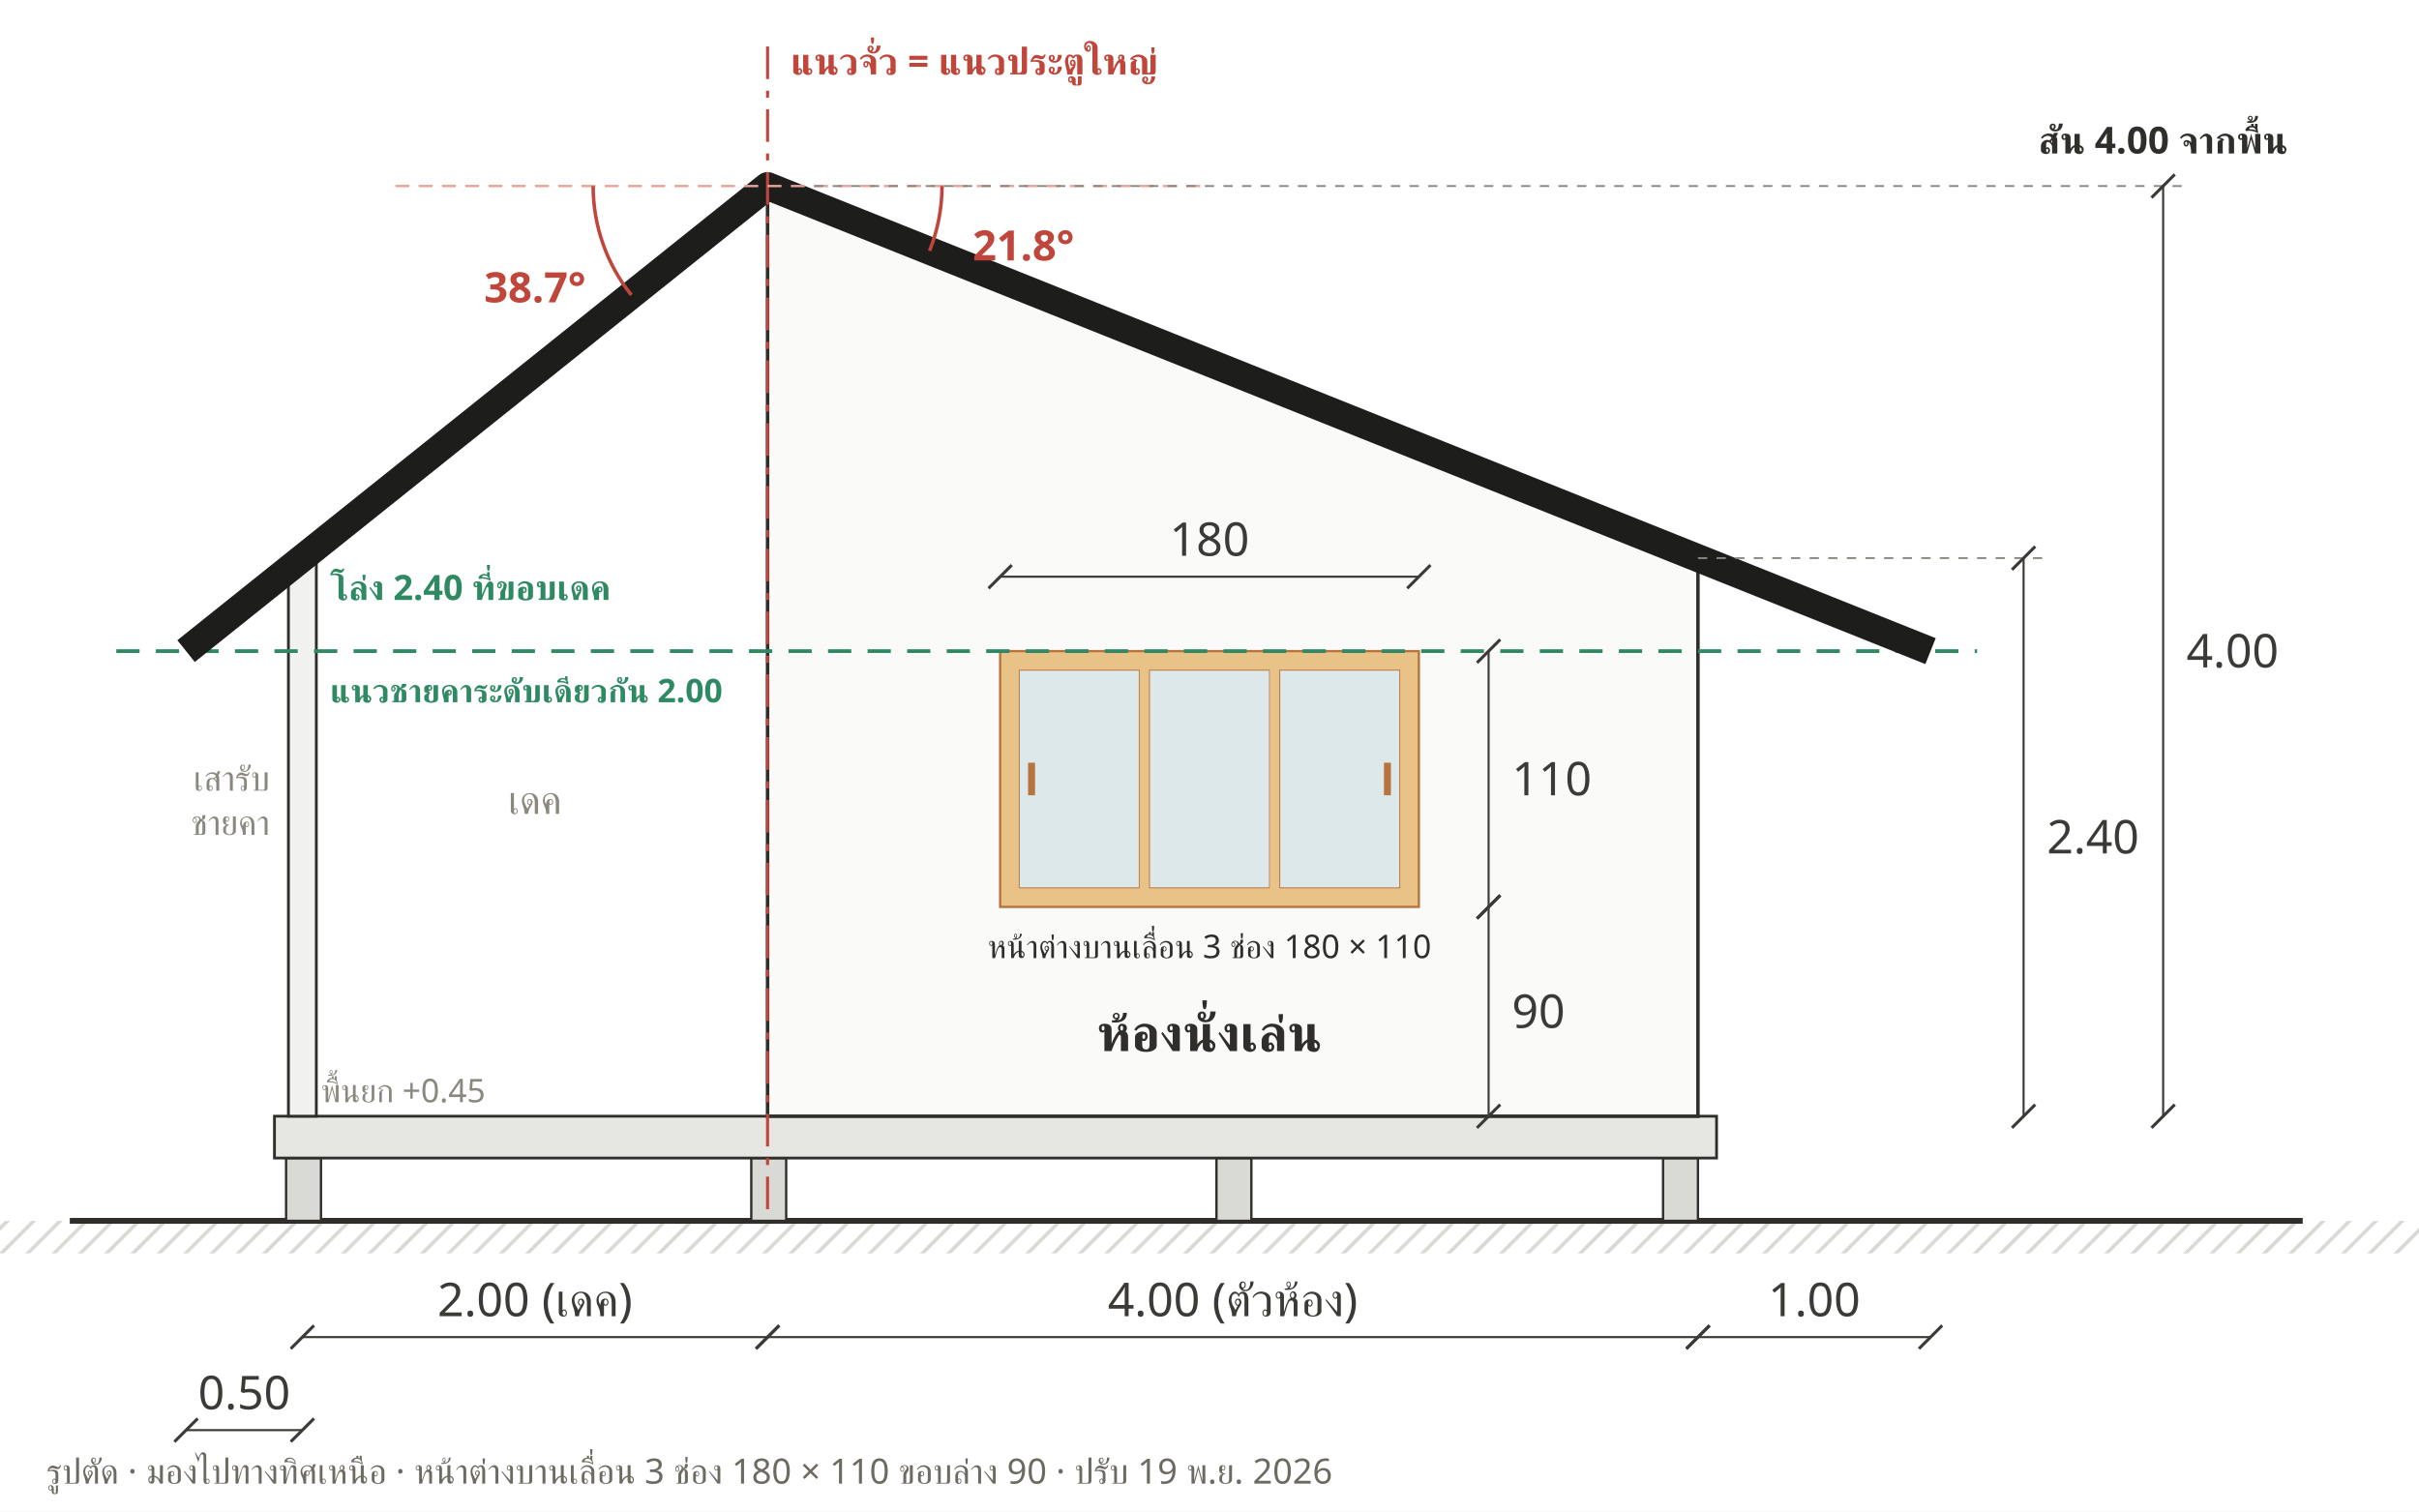
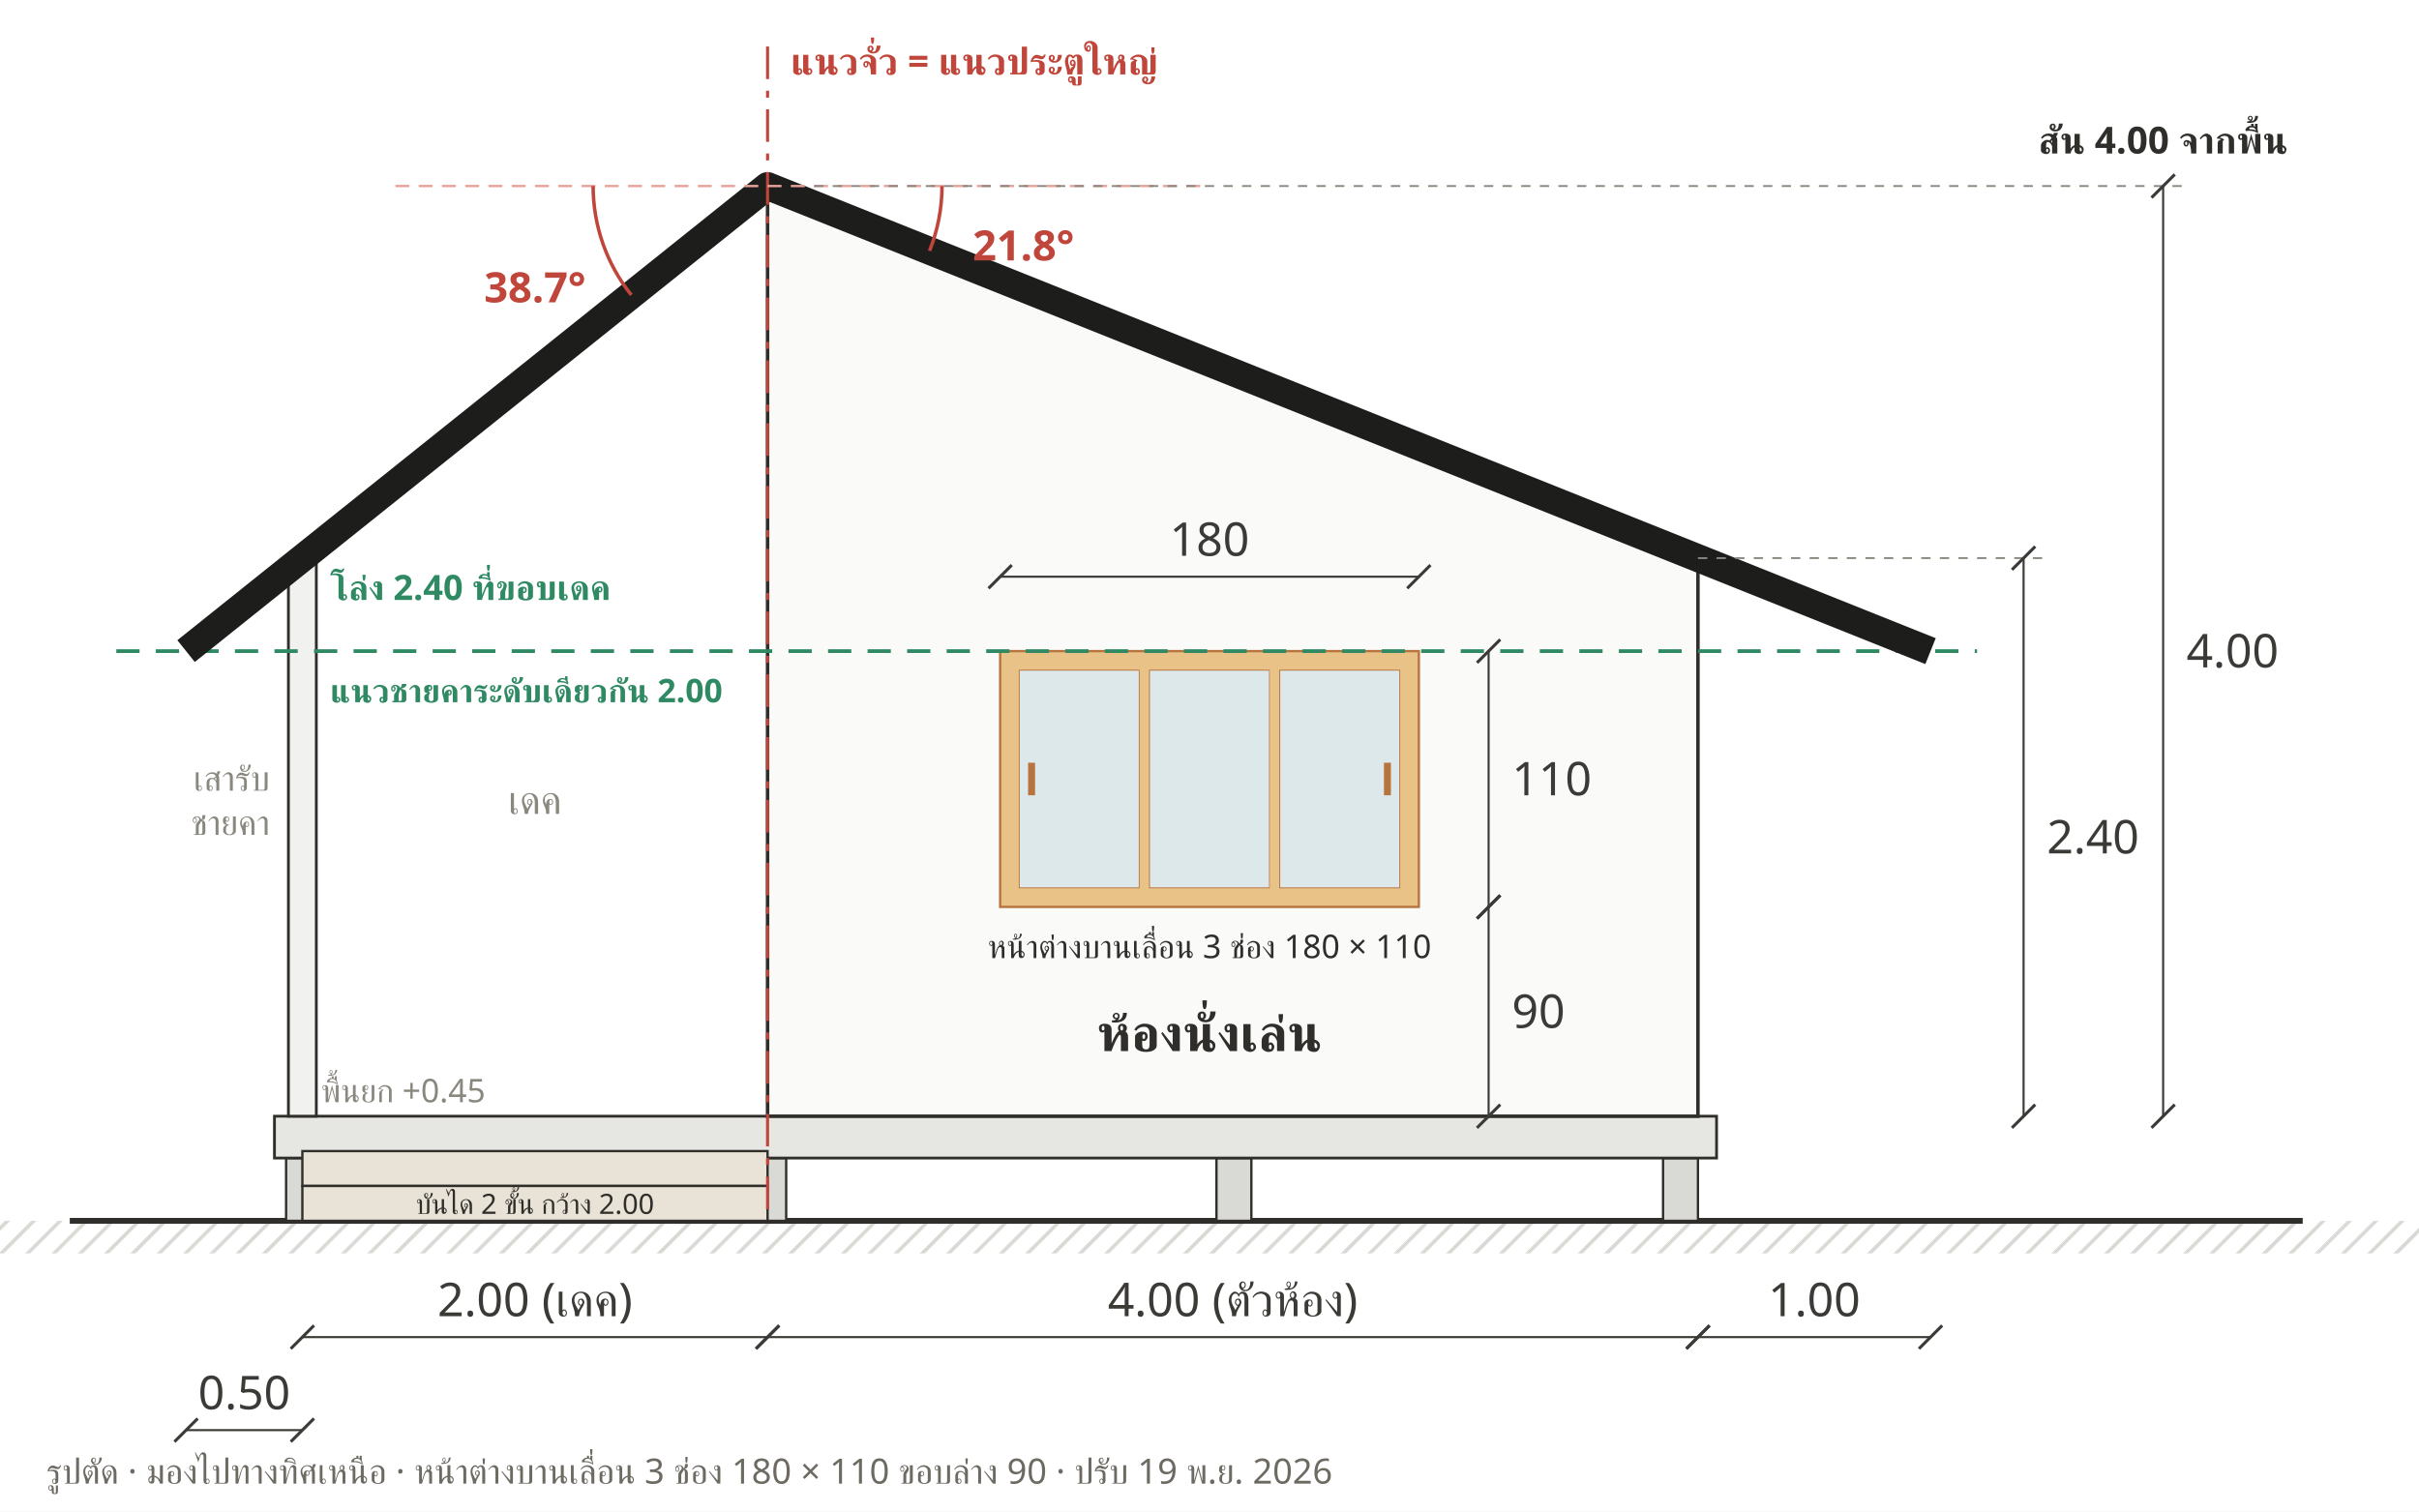
<svg xmlns="http://www.w3.org/2000/svg" viewBox="-330 -480 1040 650" width="1040" height="650" font-family="Leelawadee UI, Tahoma, sans-serif">
  <defs>
    <pattern id="ground" width="8" height="8" patternUnits="userSpaceOnUse" patternTransform="rotate(45)">
      <line x1="0" y1="0" x2="0" y2="8" stroke="#d4d4d0" stroke-width="3" />
    </pattern>
  </defs>
  <rect x="-330" y="-480" width="1040" height="650" fill="#ffffff" />
  <rect x="-330" y="45" width="1040" height="14" fill="url(#ground)" />
  <line x1="-300" y1="45" x2="660" y2="45" stroke="#2f2e2b" stroke-width="2.5" />
  <rect x="-207" y="18" width="15" height="27" fill="#d9d9d6" stroke="#2f2e2b" stroke-width="1" />
  <rect x="-7" y="18" width="15" height="27" fill="#d9d9d6" stroke="#2f2e2b" stroke-width="1" />
  <rect x="193" y="18" width="15" height="27" fill="#d9d9d6" stroke="#2f2e2b" stroke-width="1" />
  <rect x="385" y="18" width="15" height="27" fill="#d9d9d6" stroke="#2f2e2b" stroke-width="1" />
  <rect x="-212" y="0" width="620" height="18" fill="#e6e6e3" stroke="#2f2e2b" stroke-width="1.2" />
+   <rect x="-200" y="15" width="200" height="15" fill="#e9e2d6" stroke="#2f2e2b" stroke-width="1" />
+   <rect x="-200" y="30" width="200" height="15" fill="#e9e2d6" stroke="#2f2e2b" stroke-width="1" />
+   <text x="-100" y="42" font-size="12" font-weight="400" text-anchor="middle" fill="#2f2e2b">บันได 2 ขั้น กว้าง 2.00</text>
  <path d="M0 0 V-400 L400 -240 V0 Z" fill="#fafaf9" stroke="#2f2e2b" stroke-width="1.5" />
  <rect x="-206" y="-240" width="12" height="240" fill="#f1f1ef" stroke="#2f2e2b" stroke-width="1.2" />
  <rect x="100" y="-200" width="180" height="110" fill="#e8c287" stroke="#b8743f" stroke-width="1" />
  <rect x="108" y="-192" width="52" height="94" fill="#dde8ea" stroke="#b8743f" stroke-width="0.8" />
  <rect x="106" y="-194" width="56" height="98" fill="none" stroke="#e8c287" stroke-width="4" />
  <rect x="164" y="-192" width="52" height="94" fill="#dde8ea" stroke="#b8743f" stroke-width="0.8" />
  <rect x="162" y="-194" width="56" height="98" fill="none" stroke="#e8c287" stroke-width="4" />
  <rect x="220" y="-192" width="52" height="94" fill="#dde8ea" stroke="#b8743f" stroke-width="0.8" />
  <rect x="218" y="-194" width="56" height="98" fill="none" stroke="#e8c287" stroke-width="4" />
  <rect x="112" y="-152" width="3" height="14" fill="#b8743f" />
  <rect x="265" y="-152" width="3" height="14" fill="#b8743f" />
  <text x="190" y="-68" font-size="14" font-weight="400" text-anchor="middle" fill="#2f2e2b">หน้าต่างบานเลื่อน 3 ช่อง 180 × 110</text>
  <text x="190" y="-28" font-size="22" font-weight="600" text-anchor="middle" fill="#2f2e2b">ห้องนั่งเล่น</text>
  <g>
    <line x1="100" y1="-232" x2="280" y2="-232" stroke="#3b3a36" stroke-width="0.9" />
    <line x1="95" y1="-227" x2="105" y2="-237" stroke="#3b3a36" stroke-width="1.3" />
    <line x1="275" y1="-227" x2="285" y2="-237" stroke="#3b3a36" stroke-width="1.3" />
    <text x="190" y="-241" font-size="20" font-weight="500" text-anchor="middle" fill="#3b3a36">180</text>
  </g>
  <g>
    <line x1="310" y1="-200" x2="310" y2="-90" stroke="#3b3a36" stroke-width="0.9" />
    <line x1="305" y1="-195" x2="315" y2="-205" stroke="#3b3a36" stroke-width="1.3" />
    <line x1="305" y1="-85" x2="315" y2="-95" stroke="#3b3a36" stroke-width="1.3" />
    <text x="320" y="-138" font-size="20" font-weight="500" text-anchor="start" fill="#3b3a36">110</text>
  </g>
  <g>
    <line x1="310" y1="-90" x2="310" y2="0" stroke="#3b3a36" stroke-width="0.9" />
    <line x1="305" y1="-85" x2="315" y2="-95" stroke="#3b3a36" stroke-width="1.3" />
    <line x1="305" y1="5" x2="315" y2="-5" stroke="#3b3a36" stroke-width="1.3" />
    <text x="320" y="-38" font-size="20" font-weight="500" text-anchor="start" fill="#3b3a36">90</text>
  </g>
  <line x1="-280" y1="-200" x2="520" y2="-200" stroke="#2f8a63" stroke-width="1.6" stroke-dasharray="10 7" />
  <text x="-188" y="-178" font-size="14" font-weight="600" text-anchor="start" fill="#2f8a63">แนวชายคาระดับเดียวกัน 2.00</text>
  <text x="-188" y="-222" font-size="15" font-weight="600" text-anchor="start" fill="#2f8a63">โล่ง 2.40 ที่ขอบเดค</text>
  <path d="M-250 -200 L0 -400 L500 -200" fill="none" stroke="#1d1d1b" stroke-width="12" stroke-linejoin="round" />
  <line x1="0" y1="-460" x2="0" y2="40" stroke="#c0453a" stroke-width="1.3" stroke-dasharray="14 5 3 5" />
  <text x="10" y="-448" font-size="16" font-weight="600" text-anchor="start" fill="#c0453a">แนวจั่ว = แนวประตูใหญ่</text>
  <line x1="-160" y1="-400" x2="190" y2="-400" stroke="#e7a39b" stroke-width="1" stroke-dasharray="6 4" />
  <path d="M-75 -400 A75 75 0 0 0 -58.565 -353.148" fill="none" stroke="#c0453a" stroke-width="1.5" />
  <path d="M75 -400 A75 75 0 0 1 69.636 -372.146" fill="none" stroke="#c0453a" stroke-width="1.5" />
  <text x="-100" y="-350" font-size="18" font-weight="600" text-anchor="middle" fill="#c0453a">38.7°</text>
  <text x="110" y="-368" font-size="18" font-weight="600" text-anchor="middle" fill="#c0453a">21.8°</text>
  <text x="-214" y="-140" font-size="15" font-weight="400" text-anchor="end" fill="#8a877f">เสารับ</text>
  <text x="-214" y="-121" font-size="15" font-weight="400" text-anchor="end" fill="#8a877f">ชายคา</text>
  <text x="-100" y="-130" font-size="17" font-weight="400" text-anchor="middle" fill="#8a877f">เดค</text>
  <text x="-192" y="-6" font-size="14" font-weight="400" text-anchor="start" fill="#8a877f">พื้นยก +0.45</text>
  <line x1="400" y1="-240" x2="550" y2="-240" stroke="#8a877f" stroke-width="0.8" stroke-dasharray="4 4" />
  <line x1="20" y1="-400" x2="610" y2="-400" stroke="#8a877f" stroke-width="0.8" stroke-dasharray="4 4" />
  <g>
    <line x1="540" y1="-240" x2="540" y2="0" stroke="#3b3a36" stroke-width="0.9" />
    <line x1="535" y1="-235" x2="545" y2="-245" stroke="#3b3a36" stroke-width="1.3" />
    <line x1="535" y1="5" x2="545" y2="-5" stroke="#3b3a36" stroke-width="1.3" />
    <text x="550" y="-113" font-size="20" font-weight="500" text-anchor="start" fill="#3b3a36">2.40</text>
  </g>
  <g>
    <line x1="600" y1="-400" x2="600" y2="0" stroke="#3b3a36" stroke-width="0.9" />
    <line x1="595" y1="-395" x2="605" y2="-405" stroke="#3b3a36" stroke-width="1.3" />
    <line x1="595" y1="5" x2="605" y2="-5" stroke="#3b3a36" stroke-width="1.3" />
    <text x="610" y="-193" font-size="20" font-weight="500" text-anchor="start" fill="#3b3a36">4.00</text>
  </g>
  <text x="600" y="-414" font-size="16" font-weight="600" text-anchor="middle" fill="#2f2e2b">สัน 4.00 จากพื้น</text>
  <g>
    <line x1="-250" y1="135" x2="-200" y2="135" stroke="#3b3a36" stroke-width="0.9" />
    <line x1="-255" y1="140" x2="-245" y2="130" stroke="#3b3a36" stroke-width="1.3" />
    <line x1="-205" y1="140" x2="-195" y2="130" stroke="#3b3a36" stroke-width="1.3" />
    <text x="-225" y="126" font-size="20" font-weight="500" text-anchor="middle" fill="#3b3a36">0.50</text>
  </g>
  <g>
    <line x1="-200" y1="95" x2="0" y2="95" stroke="#3b3a36" stroke-width="0.9" />
    <line x1="-205" y1="100" x2="-195" y2="90" stroke="#3b3a36" stroke-width="1.3" />
    <line x1="-5" y1="100" x2="5" y2="90" stroke="#3b3a36" stroke-width="1.3" />
    <text x="-100" y="86" font-size="20" font-weight="500" text-anchor="middle" fill="#3b3a36">2.00 (เดค)</text>
  </g>
  <g>
    <line x1="0" y1="95" x2="400" y2="95" stroke="#3b3a36" stroke-width="0.9" />
    <line x1="-5" y1="100" x2="5" y2="90" stroke="#3b3a36" stroke-width="1.3" />
    <line x1="395" y1="100" x2="405" y2="90" stroke="#3b3a36" stroke-width="1.3" />
    <text x="200" y="86" font-size="20" font-weight="500" text-anchor="middle" fill="#3b3a36">4.00 (ตัวห้อง)</text>
  </g>
  <g>
    <line x1="400" y1="95" x2="500" y2="95" stroke="#3b3a36" stroke-width="0.9" />
    <line x1="395" y1="100" x2="405" y2="90" stroke="#3b3a36" stroke-width="1.3" />
    <line x1="495" y1="100" x2="505" y2="90" stroke="#3b3a36" stroke-width="1.3" />
    <text x="450" y="86" font-size="20" font-weight="500" text-anchor="middle" fill="#3b3a36">1.00</text>
  </g>
  <text x="-310" y="158" font-size="15" font-weight="400" text-anchor="start" fill="#6d6a62">รูปตัด · มองไปทางทิศเหนือ · หน้าต่างบานเลื่อน 3 ช่อง 180 × 110 ขอบล่าง 90 · ปรับ 19 พ.ย. 2026</text>
</svg>
